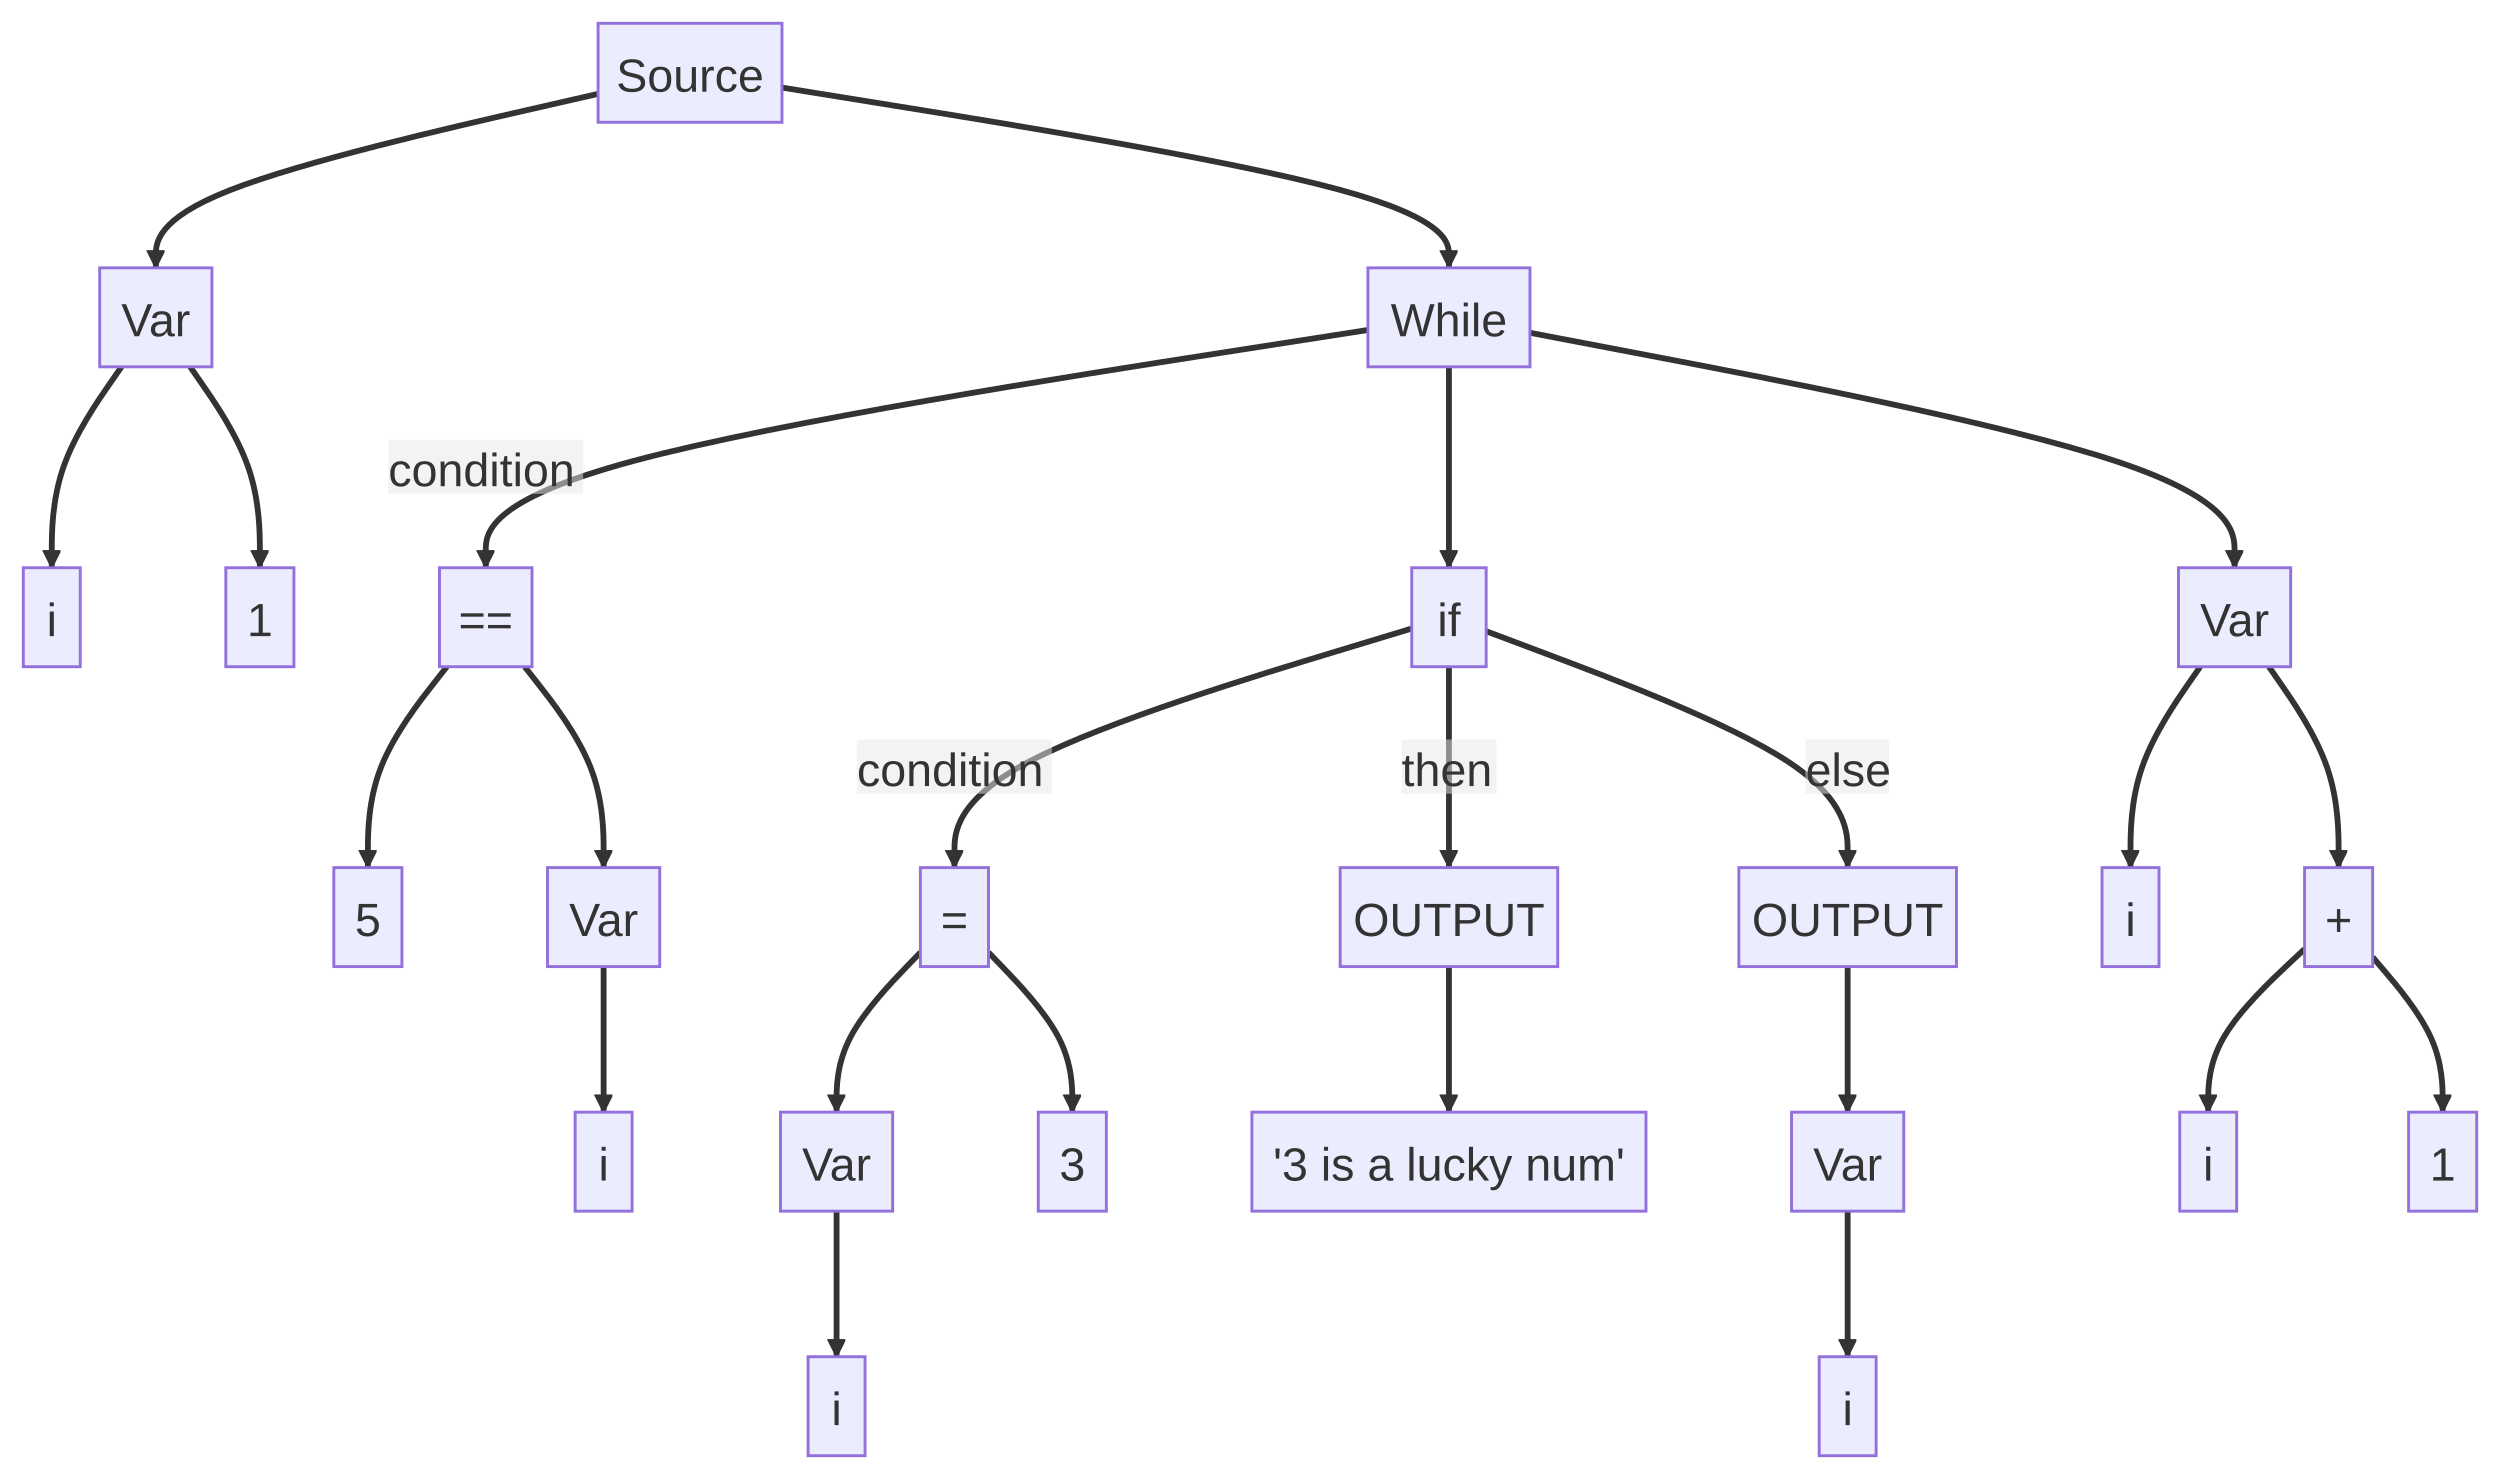
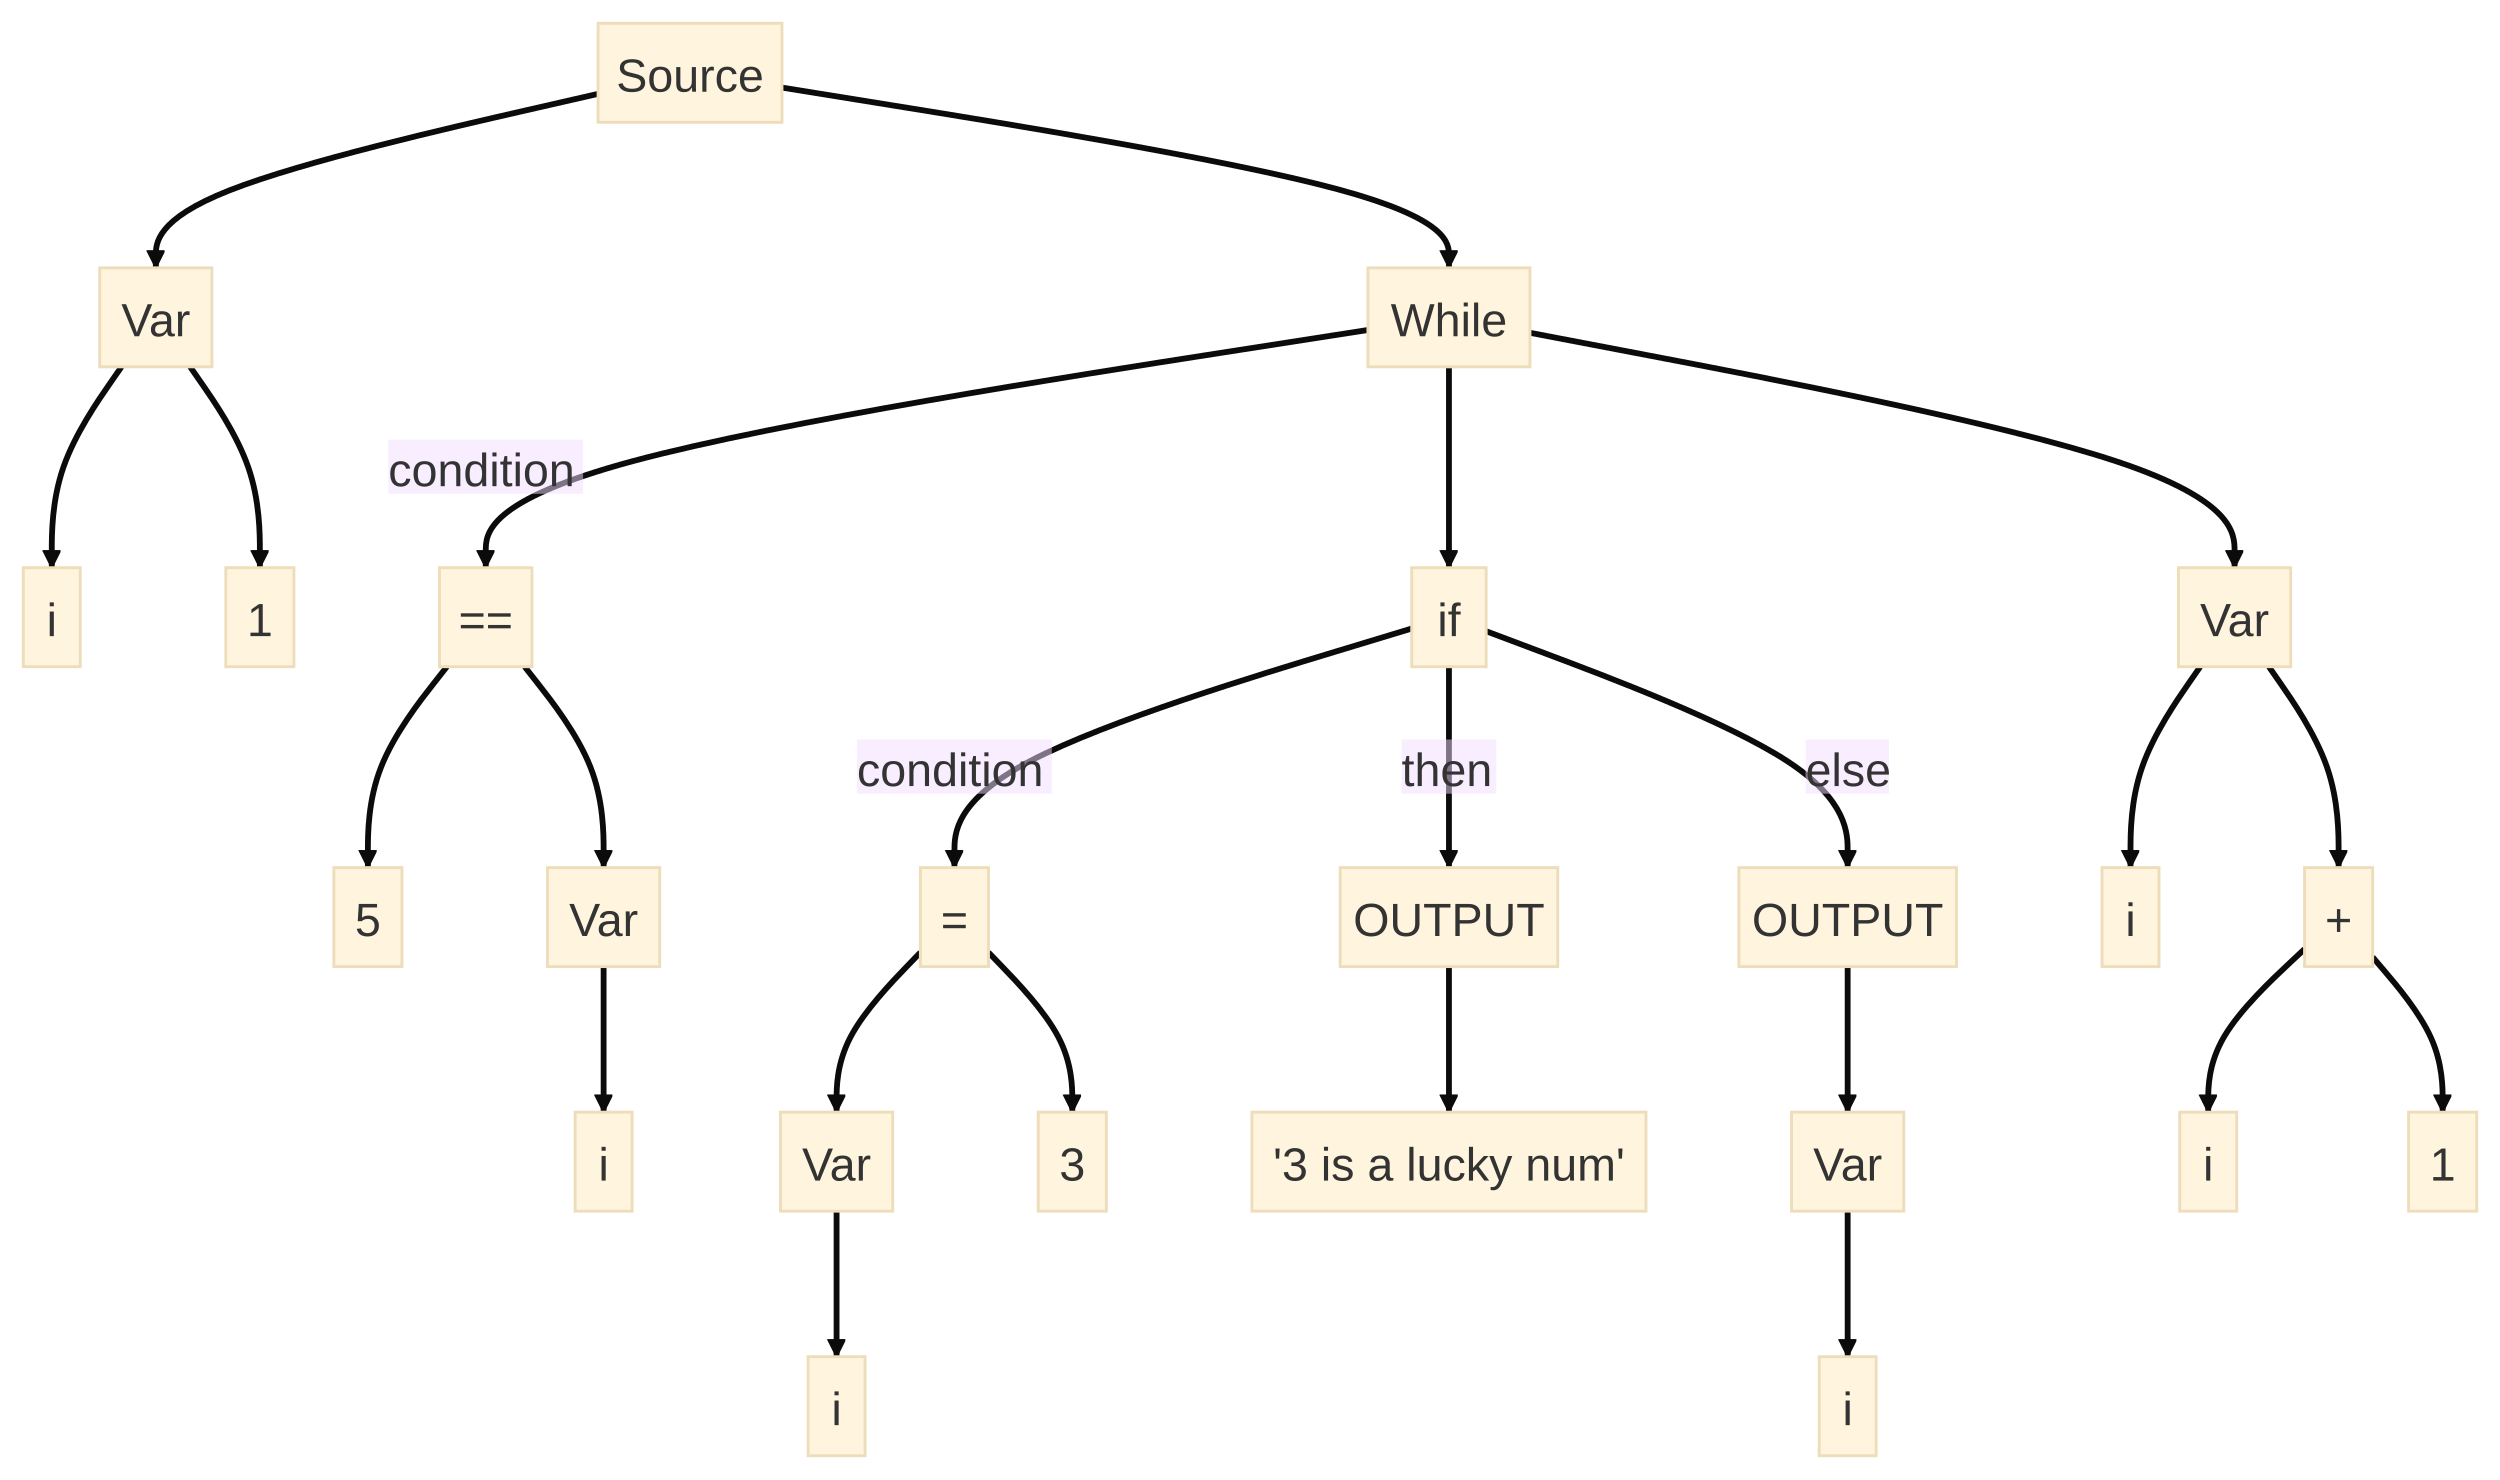
- <svg xmlns="http://www.w3.org/2000/svg" aria-roledescription="flowchart-v2" role="graphics-document document" viewBox="-8 -8 858.684 508" style="max-width: 858.684px; background-color: white;" width="100%" id="mermaid-1681775251849">
-   <style>#mermaid-1681775251849{font-family:"trebuchet ms",verdana,arial,sans-serif;font-size:16px;fill:#333;}#mermaid-1681775251849 .error-icon{fill:#552222;}#mermaid-1681775251849 .error-text{fill:#552222;stroke:#552222;}#mermaid-1681775251849 .edge-thickness-normal{stroke-width:2px;}#mermaid-1681775251849 .edge-thickness-thick{stroke-width:3.5px;}#mermaid-1681775251849 .edge-pattern-solid{stroke-dasharray:0;}#mermaid-1681775251849 .edge-pattern-dashed{stroke-dasharray:3;}#mermaid-1681775251849 .edge-pattern-dotted{stroke-dasharray:2;}#mermaid-1681775251849 .marker{fill:#333333;stroke:#333333;}#mermaid-1681775251849 .marker.cross{stroke:#333333;}#mermaid-1681775251849 svg{font-family:"trebuchet ms",verdana,arial,sans-serif;font-size:16px;}#mermaid-1681775251849 .label{font-family:"trebuchet ms",verdana,arial,sans-serif;color:#333;}#mermaid-1681775251849 .cluster-label text{fill:#333;}#mermaid-1681775251849 .cluster-label span,#mermaid-1681775251849 p{color:#333;}#mermaid-1681775251849 .label text,#mermaid-1681775251849 span,#mermaid-1681775251849 p{fill:#333;color:#333;}#mermaid-1681775251849 .node rect,#mermaid-1681775251849 .node circle,#mermaid-1681775251849 .node ellipse,#mermaid-1681775251849 .node polygon,#mermaid-1681775251849 .node path{fill:#ECECFF;stroke:#9370DB;stroke-width:1px;}#mermaid-1681775251849 .flowchart-label text{text-anchor:middle;}#mermaid-1681775251849 .node .label{text-align:center;}#mermaid-1681775251849 .node.clickable{cursor:pointer;}#mermaid-1681775251849 .arrowheadPath{fill:#333333;}#mermaid-1681775251849 .edgePath .path{stroke:#333333;stroke-width:2.0px;}#mermaid-1681775251849 .flowchart-link{stroke:#333333;fill:none;}#mermaid-1681775251849 .edgeLabel{background-color:#e8e8e8;text-align:center;}#mermaid-1681775251849 .edgeLabel rect{opacity:0.5;background-color:#e8e8e8;fill:#e8e8e8;}#mermaid-1681775251849 .cluster rect{fill:#ffffde;stroke:#aaaa33;stroke-width:1px;}#mermaid-1681775251849 .cluster text{fill:#333;}#mermaid-1681775251849 .cluster span,#mermaid-1681775251849 p{color:#333;}#mermaid-1681775251849 div.mermaidTooltip{position:absolute;text-align:center;max-width:200px;padding:2px;font-family:"trebuchet ms",verdana,arial,sans-serif;font-size:12px;background:hsl(80, 100%, 96.275%);border:1px solid #aaaa33;border-radius:2px;pointer-events:none;z-index:100;}#mermaid-1681775251849 .flowchartTitleText{text-anchor:middle;font-size:18px;fill:#333;}#mermaid-1681775251849 :root{--mermaid-font-family:"trebuchet ms",verdana,arial,sans-serif;}</style>
+ <svg xmlns="http://www.w3.org/2000/svg" aria-roledescription="flowchart-v2" role="graphics-document document" viewBox="-8 -8 858.684 508" style="max-width: 858.684px; background-color: white;" width="100%" id="mermaid-1681775709521">
+   <style>#mermaid-1681775709521{font-family:"trebuchet ms",verdana,arial,sans-serif;font-size:16px;fill:#333;}#mermaid-1681775709521 .error-icon{fill:hsl(220.588, 100%, 98.333%);}#mermaid-1681775709521 .error-text{fill:rgb(8.5, 5.75, 0);stroke:rgb(8.5, 5.75, 0);}#mermaid-1681775709521 .edge-thickness-normal{stroke-width:2px;}#mermaid-1681775709521 .edge-thickness-thick{stroke-width:3.5px;}#mermaid-1681775709521 .edge-pattern-solid{stroke-dasharray:0;}#mermaid-1681775709521 .edge-pattern-dashed{stroke-dasharray:3;}#mermaid-1681775709521 .edge-pattern-dotted{stroke-dasharray:2;}#mermaid-1681775709521 .marker{fill:#0b0b0b;stroke:#0b0b0b;}#mermaid-1681775709521 .marker.cross{stroke:#0b0b0b;}#mermaid-1681775709521 svg{font-family:"trebuchet ms",verdana,arial,sans-serif;font-size:16px;}#mermaid-1681775709521 .label{font-family:"trebuchet ms",verdana,arial,sans-serif;color:#333;}#mermaid-1681775709521 .cluster-label text{fill:rgb(8.5, 5.75, 0);}#mermaid-1681775709521 .cluster-label span,#mermaid-1681775709521 p{color:rgb(8.5, 5.75, 0);}#mermaid-1681775709521 .label text,#mermaid-1681775709521 span,#mermaid-1681775709521 p{fill:#333;color:#333;}#mermaid-1681775709521 .node rect,#mermaid-1681775709521 .node circle,#mermaid-1681775709521 .node ellipse,#mermaid-1681775709521 .node polygon,#mermaid-1681775709521 .node path{fill:#fff4dd;stroke:hsl(40.588, 60%, 83.333%);stroke-width:1px;}#mermaid-1681775709521 .flowchart-label text{text-anchor:middle;}#mermaid-1681775709521 .node .label{text-align:center;}#mermaid-1681775709521 .node.clickable{cursor:pointer;}#mermaid-1681775709521 .arrowheadPath{fill:undefined;}#mermaid-1681775709521 .edgePath .path{stroke:#0b0b0b;stroke-width:2.0px;}#mermaid-1681775709521 .flowchart-link{stroke:#0b0b0b;fill:none;}#mermaid-1681775709521 .edgeLabel{background-color:hsl(-79.412, 100%, 93.333%);text-align:center;}#mermaid-1681775709521 .edgeLabel rect{opacity:0.5;background-color:hsl(-79.412, 100%, 93.333%);fill:hsl(-79.412, 100%, 93.333%);}#mermaid-1681775709521 .cluster rect{fill:hsl(220.588, 100%, 98.333%);stroke:hsl(220.588, 60%, 88.333%);stroke-width:1px;}#mermaid-1681775709521 .cluster text{fill:rgb(8.5, 5.75, 0);}#mermaid-1681775709521 .cluster span,#mermaid-1681775709521 p{color:rgb(8.5, 5.75, 0);}#mermaid-1681775709521 div.mermaidTooltip{position:absolute;text-align:center;max-width:200px;padding:2px;font-family:"trebuchet ms",verdana,arial,sans-serif;font-size:12px;background:hsl(220.588, 100%, 98.333%);border:1px solid undefined;border-radius:2px;pointer-events:none;z-index:100;}#mermaid-1681775709521 .flowchartTitleText{text-anchor:middle;font-size:18px;fill:#333;}#mermaid-1681775709521 :root{--mermaid-font-family:"trebuchet ms",verdana,arial,sans-serif;}</style>
  <g>
    <marker orient="auto" markerHeight="12" markerWidth="12" markerUnits="userSpaceOnUse" refY="5" refX="10" viewBox="0 0 12 20" class="marker flowchart" id="flowchart-pointEnd">
      <path style="stroke-width: 1; stroke-dasharray: 1, 0;" class="arrowMarkerPath" d="M 0 0 L 10 5 L 0 10 z" />
    </marker>
    <marker orient="auto" markerHeight="12" markerWidth="12" markerUnits="userSpaceOnUse" refY="5" refX="0" viewBox="0 0 10 10" class="marker flowchart" id="flowchart-pointStart">
      <path style="stroke-width: 1; stroke-dasharray: 1, 0;" class="arrowMarkerPath" d="M 0 5 L 10 10 L 10 0 z" />
    </marker>
    <marker orient="auto" markerHeight="11" markerWidth="11" markerUnits="userSpaceOnUse" refY="5" refX="11" viewBox="0 0 10 10" class="marker flowchart" id="flowchart-circleEnd">
      <circle style="stroke-width: 1; stroke-dasharray: 1, 0;" class="arrowMarkerPath" r="5" cy="5" cx="5" />
    </marker>
    <marker orient="auto" markerHeight="11" markerWidth="11" markerUnits="userSpaceOnUse" refY="5" refX="-1" viewBox="0 0 10 10" class="marker flowchart" id="flowchart-circleStart">
      <circle style="stroke-width: 1; stroke-dasharray: 1, 0;" class="arrowMarkerPath" r="5" cy="5" cx="5" />
    </marker>
    <marker orient="auto" markerHeight="11" markerWidth="11" markerUnits="userSpaceOnUse" refY="5.2" refX="12" viewBox="0 0 11 11" class="marker cross flowchart" id="flowchart-crossEnd">
      <path style="stroke-width: 2; stroke-dasharray: 1, 0;" class="arrowMarkerPath" d="M 1,1 l 9,9 M 10,1 l -9,9" />
    </marker>
    <marker orient="auto" markerHeight="11" markerWidth="11" markerUnits="userSpaceOnUse" refY="5.2" refX="-1" viewBox="0 0 11 11" class="marker cross flowchart" id="flowchart-crossStart">
      <path style="stroke-width: 2; stroke-dasharray: 1, 0;" class="arrowMarkerPath" d="M 1,1 l 9,9 M 10,1 l -9,9" />
    </marker>
    <g class="root">
      <g class="clusters" />
      <g class="edgePaths">
        <path marker-end="url(#flowchart-pointEnd)" style="fill:none;" class="edge-thickness-normal edge-pattern-solid flowchart-link LS-S LE-V1" id="L-S-V1-0" d="M197.426,24.229L172.108,30.024C146.79,35.819,96.155,47.41,70.837,57.372C45.52,67.333,45.52,75.667,45.52,79.833L45.52,84" />
        <path marker-end="url(#flowchart-pointEnd)" style="fill:none;" class="edge-thickness-normal edge-pattern-solid flowchart-link LS-V1 LE-i1" id="L-V1-i1-0" d="M33.722,118L29.732,123.75C25.742,129.5,17.762,141,13.771,152.5C9.781,164,9.781,175.5,9.781,181.25L9.781,187" />
        <path marker-end="url(#flowchart-pointEnd)" style="fill:none;" class="edge-thickness-normal edge-pattern-solid flowchart-link LS-V1 LE-1" id="L-V1-1-0" d="M57.317,118L61.307,123.75C65.297,129.5,73.277,141,77.268,152.5C81.258,164,81.258,175.5,81.258,181.25L81.258,187" />
        <path marker-end="url(#flowchart-pointEnd)" style="fill:none;" class="edge-thickness-normal edge-pattern-solid flowchart-link LS-S LE-W" id="L-S-W-0" d="M260.59,22.089L298.771,28.241C336.952,34.392,413.314,46.696,451.495,57.015C489.676,67.333,489.676,75.667,489.676,79.833L489.676,84" />
        <path marker-end="url(#flowchart-pointEnd)" style="fill:none;" class="edge-thickness-normal edge-pattern-solid flowchart-link LS-W LE-le" id="L-W-le-0" d="M461.848,105.332L411.347,113.193C360.846,121.055,259.845,136.777,209.344,150.389C158.844,164,158.844,175.5,158.844,181.25L158.844,187" />
        <path marker-end="url(#flowchart-pointEnd)" style="fill:none;" class="edge-thickness-normal edge-pattern-solid flowchart-link LS-le LE-5" id="L-le-5-0" d="M145.48,221L140.96,226.75C136.44,232.5,127.4,244,122.879,255.5C118.359,267,118.359,278.5,118.359,284.25L118.359,290" />
        <path marker-end="url(#flowchart-pointEnd)" style="fill:none;" class="edge-thickness-normal edge-pattern-solid flowchart-link LS-le LE-Var" id="L-le-Var-0" d="M172.208,221L176.728,226.75C181.248,232.5,190.288,244,194.808,255.5C199.328,267,199.328,278.5,199.328,284.25L199.328,290" />
        <path marker-end="url(#flowchart-pointEnd)" style="fill:none;" class="edge-thickness-normal edge-pattern-solid flowchart-link LS-Var LE-i2" id="L-Var-i2-0" d="M199.328,324L199.328,328.167C199.328,332.333,199.328,340.667,199.328,349C199.328,357.333,199.328,365.667,199.328,369.833L199.328,374" />
        <path marker-end="url(#flowchart-pointEnd)" style="fill:none;" class="edge-thickness-normal edge-pattern-solid flowchart-link LS-W LE-if" id="L-W-if-0" d="M489.676,118L489.676,123.75C489.676,129.5,489.676,141,489.676,152.5C489.676,164,489.676,175.5,489.676,181.25L489.676,187" />
        <path marker-end="url(#flowchart-pointEnd)" style="fill:none;" class="edge-thickness-normal edge-pattern-solid flowchart-link LS-if LE-eq" id="L-if-eq-0" d="M476.895,207.875L450.716,215.813C424.538,223.75,372.181,239.625,346.003,253.313C319.824,267,319.824,278.5,319.824,284.25L319.824,290" />
        <path marker-end="url(#flowchart-pointEnd)" style="fill:none;" class="edge-thickness-normal edge-pattern-solid flowchart-link LS-eq LE-V2" id="L-eq-V2-0" d="M308.129,319.133L303.331,324.111C298.533,329.089,288.936,339.044,284.138,348.189C279.34,357.333,279.34,365.667,279.34,369.833L279.34,374" />
        <path marker-end="url(#flowchart-pointEnd)" style="fill:none;" class="edge-thickness-normal edge-pattern-solid flowchart-link LS-V2 LE-i3" id="L-V2-i3-0" d="M279.34,408L279.34,412.167C279.34,416.333,279.34,424.667,279.34,433C279.34,441.333,279.34,449.667,279.34,453.833L279.34,458" />
        <path marker-end="url(#flowchart-pointEnd)" style="fill:none;" class="edge-thickness-normal edge-pattern-solid flowchart-link LS-eq LE-3" id="L-eq-3-0" d="M331.52,319.133L336.318,324.111C341.116,329.089,350.712,339.044,355.51,348.189C360.309,357.333,360.309,365.667,360.309,369.833L360.309,374" />
        <path marker-end="url(#flowchart-pointEnd)" style="fill:none;" class="edge-thickness-normal edge-pattern-solid flowchart-link LS-if LE-O1" id="L-if-O1-0" d="M489.676,221L489.676,226.75C489.676,232.5,489.676,244,489.676,255.5C489.676,267,489.676,278.5,489.676,284.25L489.676,290" />
        <path marker-end="url(#flowchart-pointEnd)" style="fill:none;" class="edge-thickness-normal edge-pattern-solid flowchart-link LS-O1 LE-str1" id="L-O1-str1-0" d="M489.676,324L489.676,328.167C489.676,332.333,489.676,340.667,489.676,349C489.676,357.333,489.676,365.667,489.676,369.833L489.676,374" />
        <path marker-end="url(#flowchart-pointEnd)" style="fill:none;" class="edge-thickness-normal edge-pattern-solid flowchart-link LS-if LE-O2" id="L-if-O2-0" d="M502.457,208.807L523.151,216.589C543.845,224.371,585.233,239.936,605.927,253.468C626.621,267,626.621,278.5,626.621,284.25L626.621,290" />
        <path marker-end="url(#flowchart-pointEnd)" style="fill:none;" class="edge-thickness-normal edge-pattern-solid flowchart-link LS-O2 LE-V3" id="L-O2-V3-0" d="M626.621,324L626.621,328.167C626.621,332.333,626.621,340.667,626.621,349C626.621,357.333,626.621,365.667,626.621,369.833L626.621,374" />
        <path marker-end="url(#flowchart-pointEnd)" style="fill:none;" class="edge-thickness-normal edge-pattern-solid flowchart-link LS-V3 LE-i4" id="L-V3-i4-0" d="M626.621,408L626.621,412.167C626.621,416.333,626.621,424.667,626.621,433C626.621,441.333,626.621,449.667,626.621,453.833L626.621,458" />
        <path marker-end="url(#flowchart-pointEnd)" style="fill:none;" class="edge-thickness-normal edge-pattern-solid flowchart-link LS-W LE-V4" id="L-W-V4-0" d="M517.504,106.311L557.839,114.009C598.173,121.707,678.842,137.104,719.177,150.552C759.512,164,759.512,175.5,759.512,181.25L759.512,187" />
        <path marker-end="url(#flowchart-pointEnd)" style="fill:none;" class="edge-thickness-normal edge-pattern-solid flowchart-link LS-V4 LE-i5" id="L-V4-i5-0" d="M747.715,221L743.724,226.75C739.734,232.5,731.754,244,727.764,255.5C723.773,267,723.773,278.5,723.773,284.25L723.773,290" />
        <path marker-end="url(#flowchart-pointEnd)" style="fill:none;" class="edge-thickness-normal edge-pattern-solid flowchart-link LS-V4 LE-plus" id="L-V4-plus-0" d="M771.309,221L775.299,226.75C779.289,232.5,787.27,244,791.26,255.5C795.25,267,795.25,278.5,795.25,284.25L795.25,290" />
        <path marker-end="url(#flowchart-pointEnd)" style="fill:none;" class="edge-thickness-normal edge-pattern-solid flowchart-link LS-plus LE-i6" id="L-plus-i6-0" d="M783.555,317.968L778.039,323.14C772.524,328.312,761.493,338.656,755.978,347.995C750.463,357.333,750.463,365.667,750.463,369.833L750.463,374" />
        <path marker-end="url(#flowchart-pointEnd)" style="fill:none;" class="edge-thickness-normal edge-pattern-solid flowchart-link LS-plus LE-lit" id="L-plus-lit-0" d="M806.945,320.744L810.952,325.454C814.96,330.163,822.974,339.581,826.981,348.457C830.988,357.333,830.988,365.667,830.988,369.833L830.988,374" />
      </g>
      <g class="edgeLabels">
        <g class="edgeLabel">
          <g transform="translate(0, 0)" class="label">
            <rect height="0" width="0" ry="0" rx="0" />
            <text style="">
              <tspan class="row" x="0" dy="1em" xml:space="preserve" />
            </text>
          </g>
        </g>
        <g class="edgeLabel">
          <g transform="translate(0, 0)" class="label">
            <rect height="0" width="0" ry="0" rx="0" />
            <text style="">
              <tspan class="row" x="0" dy="1em" xml:space="preserve" />
            </text>
          </g>
        </g>
        <g class="edgeLabel">
          <g transform="translate(0, 0)" class="label">
            <rect height="0" width="0" ry="0" rx="0" />
            <text style="">
              <tspan class="row" x="0" dy="1em" xml:space="preserve" />
            </text>
          </g>
        </g>
        <g class="edgeLabel">
          <g transform="translate(0, 0)" class="label">
            <rect height="0" width="0" ry="0" rx="0" />
            <text style="">
              <tspan class="row" x="0" dy="1em" xml:space="preserve" />
            </text>
          </g>
        </g>
        <g transform="translate(158.8438, 152.5)" class="edgeLabel">
          <g transform="translate(-33.48438, -9.5)" class="label">
            <rect height="18.62" width="66.923" ry="0" rx="0" />
            <text style="">
              <tspan class="row" x="0" dy="1em" xml:space="preserve">condition</tspan>
            </text>
          </g>
        </g>
        <g class="edgeLabel">
          <g transform="translate(0, 0)" class="label">
            <rect height="0" width="0" ry="0" rx="0" />
            <text style="">
              <tspan class="row" x="0" dy="1em" xml:space="preserve" />
            </text>
          </g>
        </g>
        <g class="edgeLabel">
          <g transform="translate(0, 0)" class="label">
            <rect height="0" width="0" ry="0" rx="0" />
            <text style="">
              <tspan class="row" x="0" dy="1em" xml:space="preserve" />
            </text>
          </g>
        </g>
        <g class="edgeLabel">
          <g transform="translate(0, 0)" class="label">
            <rect height="0" width="0" ry="0" rx="0" />
            <text style="">
              <tspan class="row" x="0" dy="1em" xml:space="preserve" />
            </text>
          </g>
        </g>
        <g class="edgeLabel">
          <g transform="translate(0, 0)" class="label">
            <rect height="0" width="0" ry="0" rx="0" />
            <text style="">
              <tspan class="row" x="0" dy="1em" xml:space="preserve" />
            </text>
          </g>
        </g>
        <g transform="translate(319.8242, 255.5)" class="edgeLabel">
          <g transform="translate(-33.48438, -9.5)" class="label">
            <rect height="18.62" width="66.923" ry="0" rx="0" />
            <text style="">
              <tspan class="row" x="0" dy="1em" xml:space="preserve">condition</tspan>
            </text>
          </g>
        </g>
        <g class="edgeLabel">
          <g transform="translate(0, 0)" class="label">
            <rect height="0" width="0" ry="0" rx="0" />
            <text style="">
              <tspan class="row" x="0" dy="1em" xml:space="preserve" />
            </text>
          </g>
        </g>
        <g class="edgeLabel">
          <g transform="translate(0, 0)" class="label">
            <rect height="0" width="0" ry="0" rx="0" />
            <text style="">
              <tspan class="row" x="0" dy="1em" xml:space="preserve" />
            </text>
          </g>
        </g>
        <g class="edgeLabel">
          <g transform="translate(0, 0)" class="label">
            <rect height="0" width="0" ry="0" rx="0" />
            <text style="">
              <tspan class="row" x="0" dy="1em" xml:space="preserve" />
            </text>
          </g>
        </g>
        <g transform="translate(489.6758, 255.5)" class="edgeLabel">
          <g transform="translate(-16.28125, -9.5)" class="label">
            <rect height="18.62" width="32.551" ry="0" rx="0" />
            <text style="">
              <tspan class="row" x="0" dy="1em" xml:space="preserve">then</tspan>
            </text>
          </g>
        </g>
        <g class="edgeLabel">
          <g transform="translate(0, 0)" class="label">
            <rect height="0" width="0" ry="0" rx="0" />
            <text style="">
              <tspan class="row" x="0" dy="1em" xml:space="preserve" />
            </text>
          </g>
        </g>
        <g transform="translate(626.6211, 255.5)" class="edgeLabel">
          <g transform="translate(-14.46094, -9.5)" class="label">
            <rect height="18.62" width="28.664" ry="0" rx="0" />
            <text style="">
              <tspan class="row" x="0" dy="1em" xml:space="preserve">else</tspan>
            </text>
          </g>
        </g>
        <g class="edgeLabel">
          <g transform="translate(0, 0)" class="label">
            <rect height="0" width="0" ry="0" rx="0" />
            <text style="">
              <tspan class="row" x="0" dy="1em" xml:space="preserve" />
            </text>
          </g>
        </g>
        <g class="edgeLabel">
          <g transform="translate(0, 0)" class="label">
            <rect height="0" width="0" ry="0" rx="0" />
            <text style="">
              <tspan class="row" x="0" dy="1em" xml:space="preserve" />
            </text>
          </g>
        </g>
        <g class="edgeLabel">
          <g transform="translate(0, 0)" class="label">
            <rect height="0" width="0" ry="0" rx="0" />
            <text style="">
              <tspan class="row" x="0" dy="1em" xml:space="preserve" />
            </text>
          </g>
        </g>
        <g class="edgeLabel">
          <g transform="translate(0, 0)" class="label">
            <rect height="0" width="0" ry="0" rx="0" />
            <text style="">
              <tspan class="row" x="0" dy="1em" xml:space="preserve" />
            </text>
          </g>
        </g>
        <g class="edgeLabel">
          <g transform="translate(0, 0)" class="label">
            <rect height="0" width="0" ry="0" rx="0" />
            <text style="">
              <tspan class="row" x="0" dy="1em" xml:space="preserve" />
            </text>
          </g>
        </g>
        <g class="edgeLabel">
          <g transform="translate(0, 0)" class="label">
            <rect height="0" width="0" ry="0" rx="0" />
            <text style="">
              <tspan class="row" x="0" dy="1em" xml:space="preserve" />
            </text>
          </g>
        </g>
        <g class="edgeLabel">
          <g transform="translate(0, 0)" class="label">
            <rect height="0" width="0" ry="0" rx="0" />
            <text style="">
              <tspan class="row" x="0" dy="1em" xml:space="preserve" />
            </text>
          </g>
        </g>
      </g>
      <g class="nodes">
        <g transform="translate(81.25781, 204)" id="flowchart-1-85" class="node default default flowchart-label">
          <rect height="34" width="23.391" y="-17" x="-11.695" ry="0" rx="0" style="" class="basic label-container" />
          <g transform="translate(0, -9.5)" style="" class="label">
            <rect />
            <text style="">
              <tspan class="row" x="0" dy="1em" xml:space="preserve">1</tspan>
            </text>
          </g>
        </g>
        <g transform="translate(360.3086, 391)" id="flowchart-3-102" class="node default default flowchart-label">
          <rect height="34" width="23.391" y="-17" x="-11.695" ry="0" rx="0" style="" class="basic label-container" />
          <g transform="translate(0, -9.5)" style="" class="label">
            <rect />
            <text style="">
              <tspan class="row" x="0" dy="1em" xml:space="preserve">3</tspan>
            </text>
          </g>
        </g>
        <g transform="translate(118.3594, 307)" id="flowchart-5-91" class="node default default flowchart-label">
          <rect height="34" width="23.391" y="-17" x="-11.695" ry="0" rx="0" style="" class="basic label-container" />
          <g transform="translate(0, -9.5)" style="" class="label">
            <rect />
            <text style="">
              <tspan class="row" x="0" dy="1em" xml:space="preserve">5</tspan>
            </text>
          </g>
        </g>
        <g transform="translate(229.0078, 17)" id="flowchart-S-80" class="node default default flowchart-label">
          <rect height="34" width="63.164" y="-17" x="-31.582" ry="0" rx="0" style="" class="basic label-container" />
          <g transform="translate(0, -9.5)" style="" class="label">
            <rect />
            <text style="">
              <tspan class="row" x="0" dy="1em" xml:space="preserve">Source</tspan>
            </text>
          </g>
        </g>
        <g transform="translate(45.51953, 101)" id="flowchart-V1-81" class="node default default flowchart-label">
          <rect height="34" width="38.547" y="-17" x="-19.273" ry="0" rx="0" style="" class="basic label-container" />
          <g transform="translate(0, -9.5)" style="" class="label">
            <rect />
            <text style="">
              <tspan class="row" x="0" dy="1em" xml:space="preserve">Var</tspan>
            </text>
          </g>
        </g>
        <g transform="translate(9.78125, 204)" id="flowchart-i1-83" class="node default default flowchart-label">
          <rect height="34" width="19.562" y="-17" x="-9.781" ry="0" rx="0" style="" class="basic label-container" />
          <g transform="translate(0, -9.5)" style="" class="label">
            <rect />
            <text style="">
              <tspan class="row" x="0" dy="1em" xml:space="preserve">i</tspan>
            </text>
          </g>
        </g>
        <g transform="translate(489.6758, 101)" id="flowchart-W-87" class="node default default flowchart-label">
          <rect height="34" width="55.656" y="-17" x="-27.828" ry="0" rx="0" style="" class="basic label-container" />
          <g transform="translate(0, -9.5)" style="" class="label">
            <rect />
            <text style="">
              <tspan class="row" x="0" dy="1em" xml:space="preserve">While</tspan>
            </text>
          </g>
        </g>
        <g transform="translate(158.8438, 204)" id="flowchart-le-89" class="node default default flowchart-label">
          <rect height="34" width="31.781" y="-17" x="-15.891" ry="0" rx="0" style="" class="basic label-container" />
          <g transform="translate(0, -9.5)" style="" class="label">
            <rect />
            <text style="">
              <tspan class="row" x="0" dy="1em" xml:space="preserve">==</tspan>
            </text>
          </g>
        </g>
        <g transform="translate(199.3281, 307)" id="flowchart-Var-93" class="node default default flowchart-label">
          <rect height="34" width="38.547" y="-17" x="-19.273" ry="0" rx="0" style="" class="basic label-container" />
          <g transform="translate(0, -9.5)" style="" class="label">
            <rect />
            <text style="">
              <tspan class="row" x="0" dy="1em" xml:space="preserve">Var</tspan>
            </text>
          </g>
        </g>
        <g transform="translate(199.3281, 391)" id="flowchart-i2-94" class="node default default flowchart-label">
          <rect height="34" width="19.562" y="-17" x="-9.781" ry="0" rx="0" style="" class="basic label-container" />
          <g transform="translate(0, -9.5)" style="" class="label">
            <rect />
            <text style="">
              <tspan class="row" x="0" dy="1em" xml:space="preserve">i</tspan>
            </text>
          </g>
        </g>
        <g transform="translate(489.6758, 204)" id="flowchart-if-96" class="node default default flowchart-label">
          <rect height="34" width="25.562" y="-17" x="-12.781" ry="0" rx="0" style="" class="basic label-container" />
          <g transform="translate(0, -9.5)" style="" class="label">
            <rect />
            <text style="">
              <tspan class="row" x="0" dy="1em" xml:space="preserve">if</tspan>
            </text>
          </g>
        </g>
        <g transform="translate(319.8242, 307)" id="flowchart-eq-97" class="node default default flowchart-label">
          <rect height="34" width="23.391" y="-17" x="-11.695" ry="0" rx="0" style="" class="basic label-container" />
          <g transform="translate(0, -9.5)" style="" class="label">
            <rect />
            <text style="">
              <tspan class="row" x="0" dy="1em" xml:space="preserve">=</tspan>
            </text>
          </g>
        </g>
        <g transform="translate(279.3398, 391)" id="flowchart-V2-99" class="node default default flowchart-label">
          <rect height="34" width="38.547" y="-17" x="-19.273" ry="0" rx="0" style="" class="basic label-container" />
          <g transform="translate(0, -9.5)" style="" class="label">
            <rect />
            <text style="">
              <tspan class="row" x="0" dy="1em" xml:space="preserve">Var</tspan>
            </text>
          </g>
        </g>
        <g transform="translate(279.3398, 475)" id="flowchart-i3-100" class="node default default flowchart-label">
          <rect height="34" width="19.562" y="-17" x="-9.781" ry="0" rx="0" style="" class="basic label-container" />
          <g transform="translate(0, -9.5)" style="" class="label">
            <rect />
            <text style="">
              <tspan class="row" x="0" dy="1em" xml:space="preserve">i</tspan>
            </text>
          </g>
        </g>
        <g transform="translate(489.6758, 307)" id="flowchart-O1-104" class="node default default flowchart-label">
          <rect height="34" width="74.742" y="-17" x="-37.371" ry="0" rx="0" style="" class="basic label-container" />
          <g transform="translate(0, -9.5)" style="" class="label">
            <rect />
            <text style="">
              <tspan class="row" x="0" dy="1em" xml:space="preserve">OUTPUT</tspan>
            </text>
          </g>
        </g>
        <g transform="translate(489.6758, 391)" id="flowchart-str1-105" class="node default default flowchart-label">
          <rect height="34" width="135.344" y="-17" x="-67.672" ry="0" rx="0" style="" class="basic label-container" />
          <g transform="translate(0, -9.5)" style="" class="label">
            <rect />
            <text style="">
              <tspan class="row" x="0" dy="1em" xml:space="preserve">'3 is a lucky num'</tspan>
            </text>
          </g>
        </g>
        <g transform="translate(626.6211, 307)" id="flowchart-O2-107" class="node default default flowchart-label">
          <rect height="34" width="74.742" y="-17" x="-37.371" ry="0" rx="0" style="" class="basic label-container" />
          <g transform="translate(0, -9.5)" style="" class="label">
            <rect />
            <text style="">
              <tspan class="row" x="0" dy="1em" xml:space="preserve">OUTPUT</tspan>
            </text>
          </g>
        </g>
        <g transform="translate(626.6211, 391)" id="flowchart-V3-108" class="node default default flowchart-label">
          <rect height="34" width="38.547" y="-17" x="-19.273" ry="0" rx="0" style="" class="basic label-container" />
          <g transform="translate(0, -9.5)" style="" class="label">
            <rect />
            <text style="">
              <tspan class="row" x="0" dy="1em" xml:space="preserve">Var</tspan>
            </text>
          </g>
        </g>
        <g transform="translate(626.6211, 475)" id="flowchart-i4-109" class="node default default flowchart-label">
          <rect height="34" width="19.562" y="-17" x="-9.781" ry="0" rx="0" style="" class="basic label-container" />
          <g transform="translate(0, -9.5)" style="" class="label">
            <rect />
            <text style="">
              <tspan class="row" x="0" dy="1em" xml:space="preserve">i</tspan>
            </text>
          </g>
        </g>
        <g transform="translate(759.5117, 204)" id="flowchart-V4-111" class="node default default flowchart-label">
          <rect height="34" width="38.547" y="-17" x="-19.273" ry="0" rx="0" style="" class="basic label-container" />
          <g transform="translate(0, -9.5)" style="" class="label">
            <rect />
            <text style="">
              <tspan class="row" x="0" dy="1em" xml:space="preserve">Var</tspan>
            </text>
          </g>
        </g>
        <g transform="translate(723.7734, 307)" id="flowchart-i5-113" class="node default default flowchart-label">
          <rect height="34" width="19.562" y="-17" x="-9.781" ry="0" rx="0" style="" class="basic label-container" />
          <g transform="translate(0, -9.5)" style="" class="label">
            <rect />
            <text style="">
              <tspan class="row" x="0" dy="1em" xml:space="preserve">i</tspan>
            </text>
          </g>
        </g>
        <g transform="translate(795.25, 307)" id="flowchart-plus-115" class="node default default flowchart-label">
          <rect height="34" width="23.391" y="-17" x="-11.695" ry="0" rx="0" style="" class="basic label-container" />
          <g transform="translate(0, -9.5)" style="" class="label">
            <rect />
            <text style="">
              <tspan class="row" x="0" dy="1em" xml:space="preserve">+</tspan>
            </text>
          </g>
        </g>
        <g transform="translate(750.4629, 391)" id="flowchart-i6-117" class="node default default flowchart-label">
          <rect height="34" width="19.562" y="-17" x="-9.781" ry="0" rx="0" style="" class="basic label-container" />
          <g transform="translate(0, -9.5)" style="" class="label">
            <rect />
            <text style="">
              <tspan class="row" x="0" dy="1em" xml:space="preserve">i</tspan>
            </text>
          </g>
        </g>
        <g transform="translate(830.9883, 391)" id="flowchart-lit-119" class="node default default flowchart-label">
          <rect height="34" width="23.391" y="-17" x="-11.695" ry="0" rx="0" style="" class="basic label-container" />
          <g transform="translate(0, -9.5)" style="" class="label">
            <rect />
            <text style="">
              <tspan class="row" x="0" dy="1em" xml:space="preserve">1</tspan>
            </text>
          </g>
        </g>
      </g>
    </g>
  </g>
</svg>
